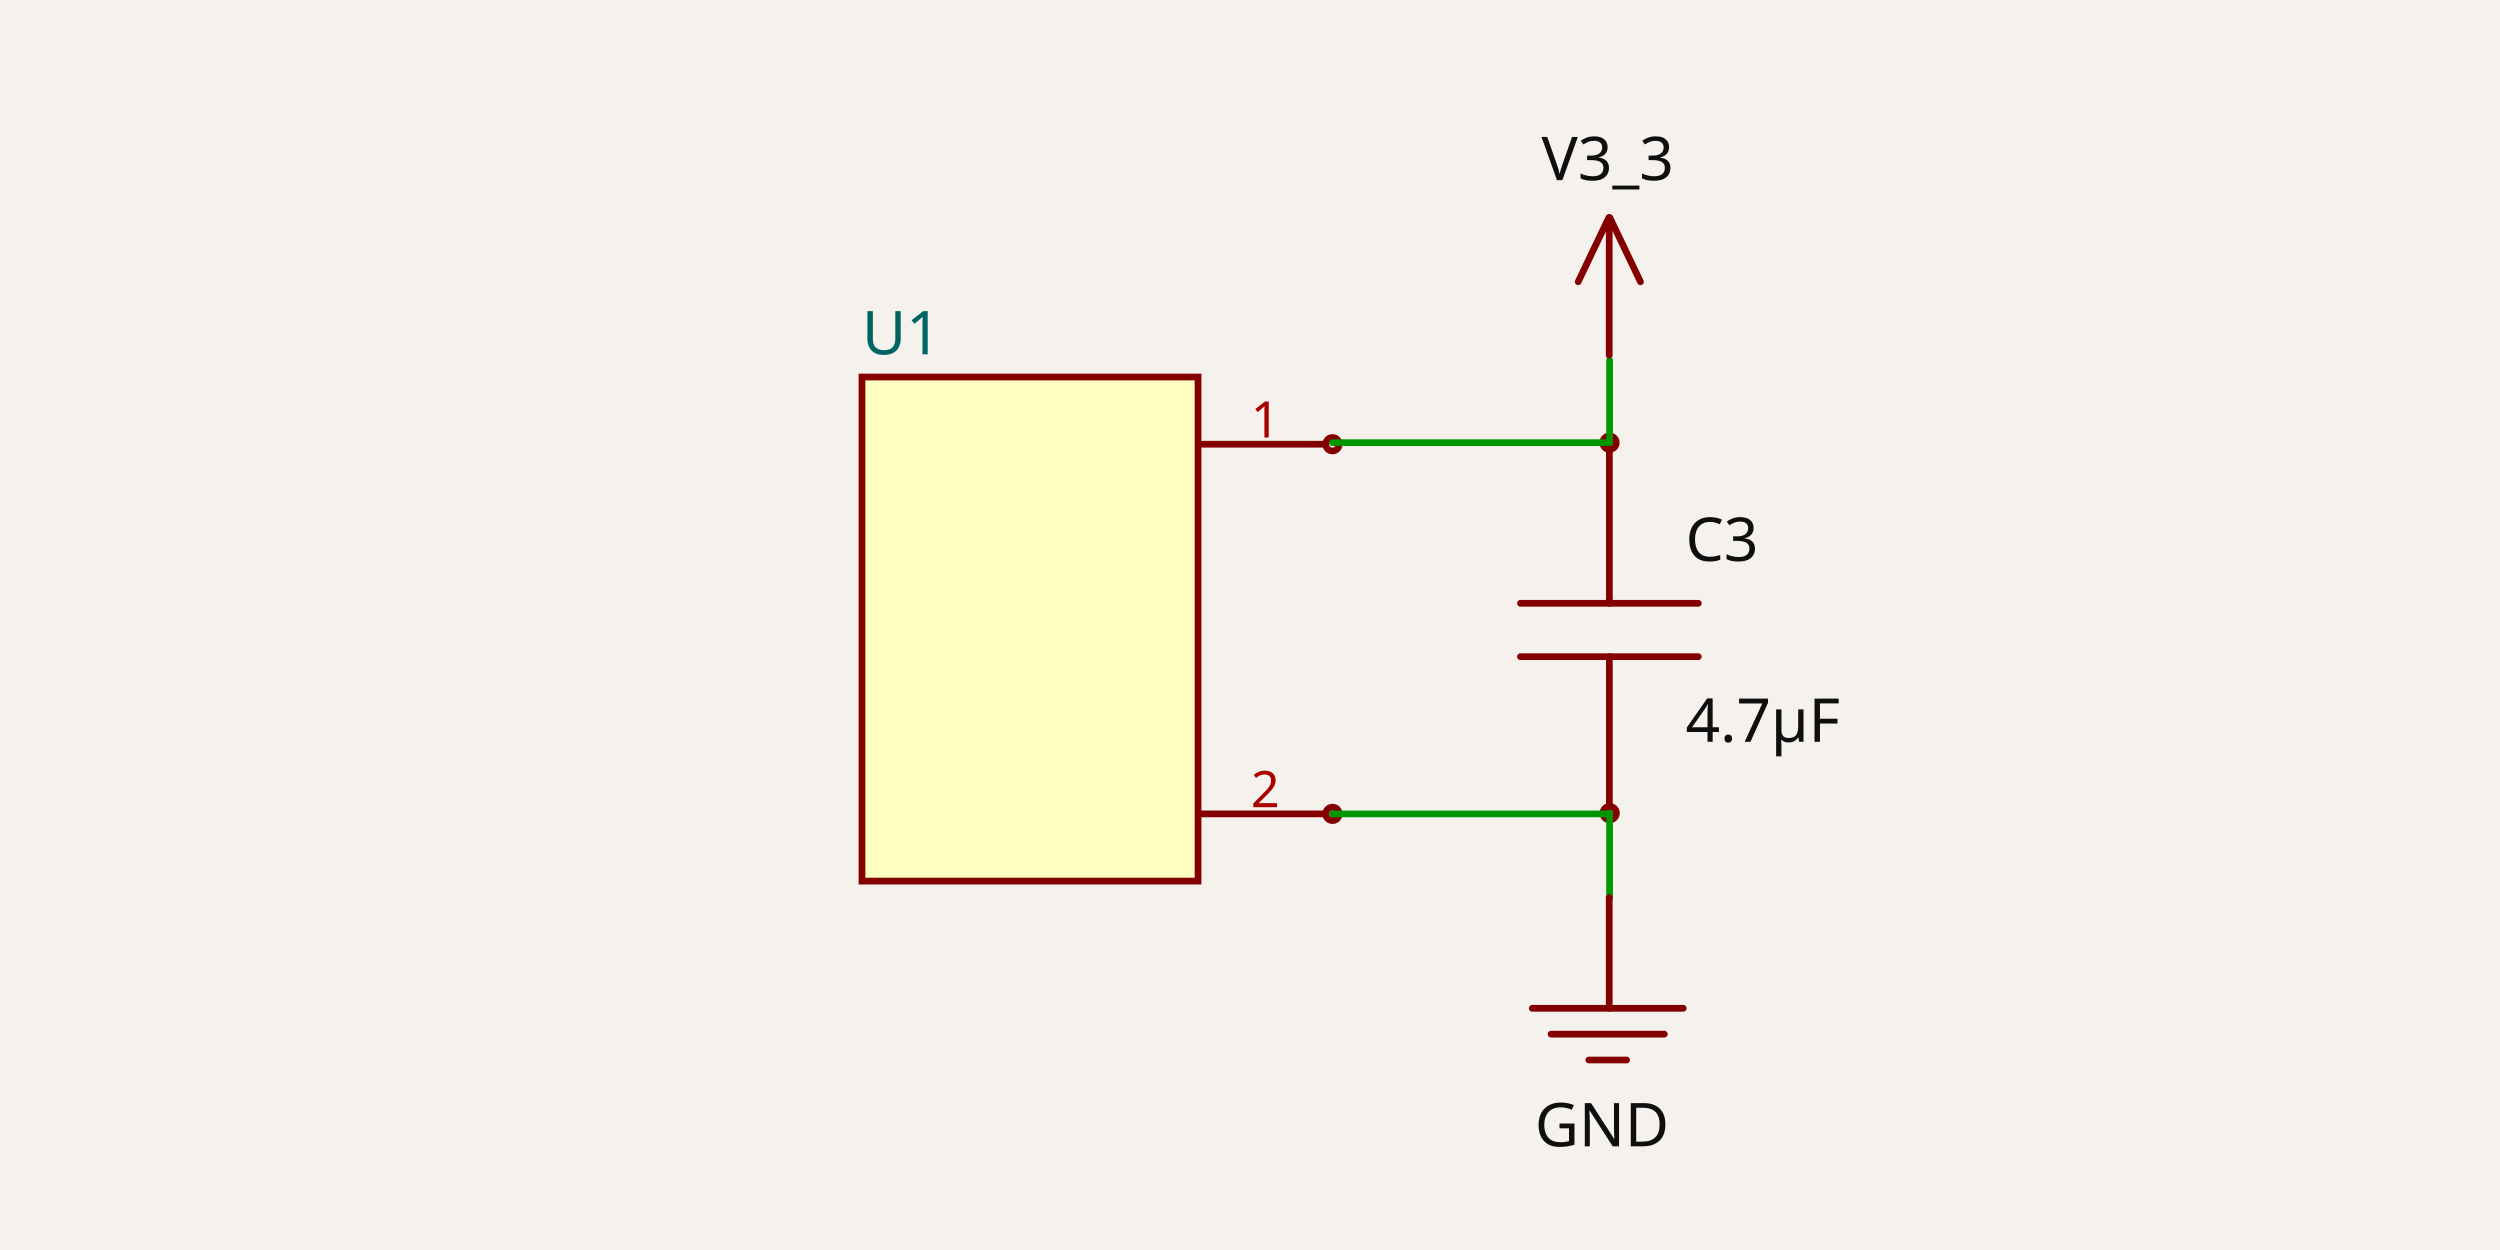
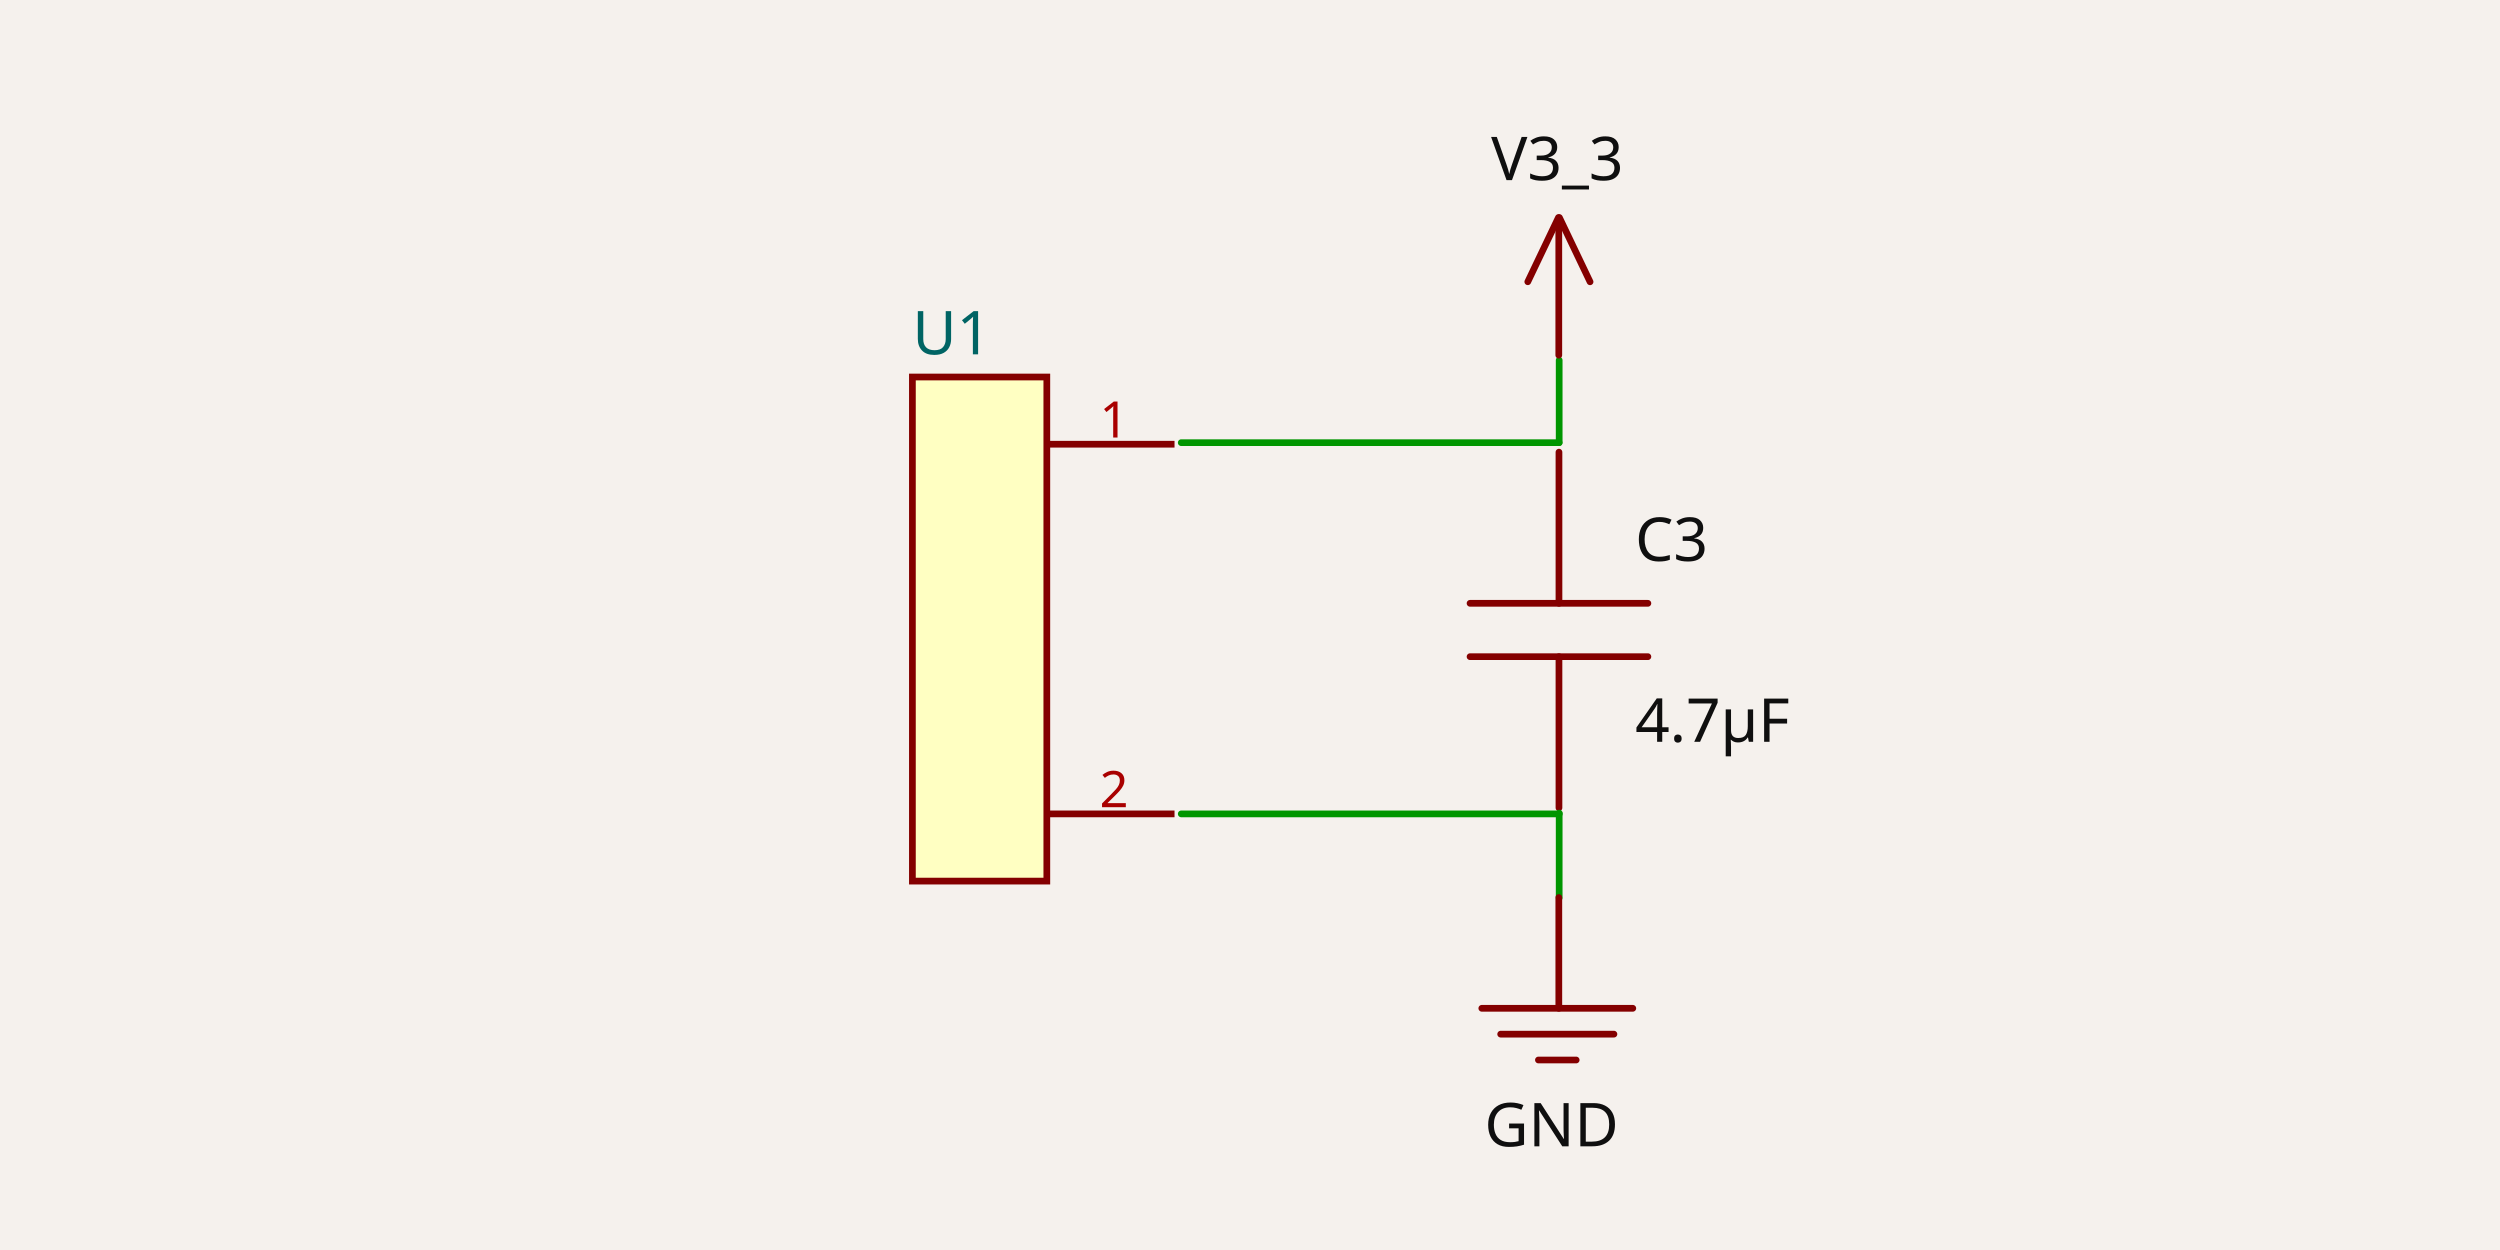
- <svg xmlns="http://www.w3.org/2000/svg" width="1200" height="600" style="background-color: rgb(245, 241, 237)" data-real-to-screen-transform="matrix(161.3076674911,0,0,-161.3076674911,494.4087550295,301.9464458544)">
+ <svg xmlns="http://www.w3.org/2000/svg" width="1200" height="600" style="background-color: rgb(245, 241, 237)" data-real-to-screen-transform="matrix(161.3076674911,0,0,-161.3076674911,470.2126049058,301.9464458544)" data-software-used-string="@tscircuit/core@0.0.532">
  <style>
              .boundary { fill: rgb(245, 241, 237); }
              .schematic-boundary { fill: none; stroke: #fff; }
              .component { fill: none; stroke: rgb(132, 0, 0); }
              .chip { fill: rgb(255, 255, 194); stroke: rgb(132, 0, 0); }
              .component-pin { fill: none; stroke: rgb(132, 0, 0); }
              .trace:hover {
                filter: invert(1);
              }
              .trace:hover .trace-crossing-outline {
                opacity: 0;
              }
              .trace:hover .trace-junction {
                filter: invert(1);
              }
              .text { font-family: sans-serif; fill: rgb(0, 150, 0); }
              .pin-number { fill: rgb(169, 0, 0); }
              .port-label { fill: rgb(0, 100, 100); }
              .component-name { fill: rgb(0, 100, 100); }
            </style>
  <rect class="boundary" x="0" y="0" width="1200" height="600" />
  <g data-circuit-json-type="schematic_component" data-schematic-component-id="schematic_component_0">
-     <rect class="component chip" x="413.755" y="180.966" width="161.308" height="241.962" stroke-width="3.226px" fill="rgb(255, 255, 194)" stroke="rgb(132, 0, 0)" />
-     <rect class="component-overlay" x="413.755" y="180.966" width="161.308" height="241.962" fill="transparent" />
-     <text x="413.755" y="443.897" fill="#006464" text-anchor="start" dominant-baseline="middle" font-family="sans-serif" font-size="29.035px" transform="rotate(0, 413.7549, 443.8972)" />
-     <text x="413.755" y="159.996" fill="#006464" text-anchor="start" dominant-baseline="middle" font-family="sans-serif" font-size="29.035px" transform="rotate(0, 413.7549, 159.9957)">U1</text>
-     <line class="component-pin" x1="636.36" y1="213.227" x2="575.063" y2="213.227" stroke-width="3.226px" />
-     <circle class="component-pin" cx="639.586" cy="213.227" r="3.226" stroke-width="3.226px" />
-     <text class="pin-number" x="607.324" y="210.001" style="font-family: sans-serif;" fill="rgb(169, 0, 0)" text-anchor="middle" dominant-baseline="auto" font-size="24.196px" transform="">1</text>
-     <line class="component-pin" x1="636.36" y1="390.666" x2="575.063" y2="390.666" stroke-width="3.226px" />
-     <circle class="component-pin" cx="639.586" cy="390.666" r="3.226" stroke-width="3.226px" />
-     <text class="pin-number" x="607.324" y="387.44" style="font-family: sans-serif;" fill="rgb(169, 0, 0)" text-anchor="middle" dominant-baseline="auto" font-size="24.196px" transform="">2</text>
+     <rect class="component chip" x="437.951" y="180.966" width="64.523" height="241.962" stroke-width="3.226px" fill="rgb(255, 255, 194)" stroke="rgb(132, 0, 0)" />
+     <rect class="component-overlay" x="437.951" y="180.966" width="64.523" height="241.962" fill="transparent" />
+     <text x="437.951" y="443.897" fill="#006464" text-anchor="start" dominant-baseline="middle" font-family="sans-serif" font-size="29.035px" transform="rotate(0, 437.9511, 443.8972)" />
+     <text x="437.951" y="159.996" fill="#006464" text-anchor="start" dominant-baseline="middle" font-family="sans-serif" font-size="29.035px" transform="rotate(0, 437.9511, 159.9957)">U1</text>
+     <line class="component-pin" x1="563.771" y1="213.227" x2="502.474" y2="213.227" stroke-width="3.226px" />
+     <text class="pin-number" x="534.736" y="210.001" style="font-family: sans-serif;" fill="rgb(169, 0, 0)" text-anchor="middle" dominant-baseline="auto" font-size="24.196px" transform="">1</text>
+     <line class="component-pin" x1="563.771" y1="390.666" x2="502.474" y2="390.666" stroke-width="3.226px" />
+     <text class="pin-number" x="534.736" y="387.44" style="font-family: sans-serif;" fill="rgb(169, 0, 0)" text-anchor="middle" dominant-baseline="auto" font-size="24.196px" transform="">2</text>
  </g>
  <g data-circuit-json-type="schematic_component" data-schematic-component-id="schematic_component_1">
-     <rect class="component-overlay" x="729.82" y="217.037" width="85.359" height="170.717" fill="transparent" />
-     <path d="M 772.5 217.037 L 772.5 289.592" stroke="rgb(132, 0, 0)" fill="none" stroke-width="3.226px" stroke-linecap="round" />
-     <path d="M 772.5 315.2 L 772.5 387.754" stroke="rgb(132, 0, 0)" fill="none" stroke-width="3.226px" stroke-linecap="round" />
-     <path d="M 729.82 289.592 L 815.179 289.592" stroke="rgb(132, 0, 0)" fill="none" stroke-width="3.226px" stroke-linecap="round" />
-     <path d="M 729.82 315.2 L 815.179 315.2" stroke="rgb(132, 0, 0)" fill="none" stroke-width="3.226px" stroke-linecap="round" />
-     <text x="809.074" y="269.235" fill="rgb(15, 15, 15)" font-family="sans-serif" text-anchor="start" dominant-baseline="auto" font-size="29.035px">C3</text>
-     <text x="809.074" y="333.547" fill="rgb(15, 15, 15)" font-family="sans-serif" text-anchor="start" dominant-baseline="hanging" font-size="29.035px">4.7µF</text>
-     <circle cx="772.645" cy="390.305" r="3.226px" stroke-width="3.226px" fill="none" stroke="rgb(132, 0, 0)" />
-     <circle cx="772.557" cy="212.477" r="3.226px" stroke-width="3.226px" fill="none" stroke="rgb(132, 0, 0)" />
+     <rect class="component-overlay" x="705.624" y="217.037" width="85.359" height="170.717" fill="transparent" />
+     <path d="M 748.303 217.037 L 748.303 289.592" stroke="rgb(132, 0, 0)" fill="none" stroke-width="3.226px" stroke-linecap="round" />
+     <path d="M 748.303 315.2 L 748.303 387.754" stroke="rgb(132, 0, 0)" fill="none" stroke-width="3.226px" stroke-linecap="round" />
+     <path d="M 705.624 289.592 L 790.983 289.592" stroke="rgb(132, 0, 0)" fill="none" stroke-width="3.226px" stroke-linecap="round" />
+     <path d="M 705.624 315.2 L 790.983 315.2" stroke="rgb(132, 0, 0)" fill="none" stroke-width="3.226px" stroke-linecap="round" />
+     <text x="784.878" y="269.235" fill="rgb(15, 15, 15)" font-family="sans-serif" text-anchor="start" dominant-baseline="auto" font-size="29.035px">C3</text>
+     <text x="784.878" y="333.547" fill="rgb(15, 15, 15)" font-family="sans-serif" text-anchor="start" dominant-baseline="hanging" font-size="29.035px">4.7µF</text>
  </g>
  <g class="trace" data-circuit-json-type="schematic_trace" data-schematic-trace-id="schematic_trace_0">
-     <path d="M 639.586 390.666 L 772.645 390.666" class="trace-invisible-hover-outline" stroke="rgb(0, 150, 0)" fill="none" stroke-width="25.809px" stroke-linecap="round" opacity="0" stroke-linejoin="round" />
-     <path d="M 639.586 390.666 L 772.645 390.666" stroke="rgb(0, 150, 0)" fill="none" stroke-width="3.226px" stroke-linecap="round" stroke-linejoin="round" />
+     <path d="M 566.997 390.666 L 748.449 390.666" class="trace-invisible-hover-outline" stroke="rgb(0, 150, 0)" fill="none" stroke-width="25.809px" stroke-linecap="round" opacity="0" stroke-linejoin="round" />
+     <path d="M 566.997 390.666 L 748.449 390.666" stroke="rgb(0, 150, 0)" fill="none" stroke-width="3.226px" stroke-linecap="round" stroke-linejoin="round" />
  </g>
  <g class="trace" data-circuit-json-type="schematic_trace" data-schematic-trace-id="schematic_trace_1">
-     <path d="M 772.557 212.477 L 639.586 212.477" class="trace-invisible-hover-outline" stroke="rgb(0, 150, 0)" fill="none" stroke-width="25.809px" stroke-linecap="round" opacity="0" stroke-linejoin="round" />
-     <path d="M 772.557 212.477 L 639.586 212.477" stroke="rgb(0, 150, 0)" fill="none" stroke-width="3.226px" stroke-linecap="round" stroke-linejoin="round" />
+     <path d="M 748.361 212.477 L 566.997 212.477" class="trace-invisible-hover-outline" stroke="rgb(0, 150, 0)" fill="none" stroke-width="25.809px" stroke-linecap="round" opacity="0" stroke-linejoin="round" />
+     <path d="M 748.361 212.477 L 566.997 212.477" stroke="rgb(0, 150, 0)" fill="none" stroke-width="3.226px" stroke-linecap="round" stroke-linejoin="round" />
  </g>
  <g class="trace" data-circuit-json-type="schematic_trace" data-schematic-trace-id="schematic_trace_2">
-     <path d="M 772.557 212.477 L 772.601 212.477 L 772.601 172.9" class="trace-invisible-hover-outline" stroke="rgb(0, 150, 0)" fill="none" stroke-width="25.809px" stroke-linecap="round" opacity="0" stroke-linejoin="round" />
-     <path d="M 772.557 212.477 L 772.601 212.477 L 772.601 172.9" stroke="rgb(0, 150, 0)" fill="none" stroke-width="3.226px" stroke-linecap="round" stroke-linejoin="round" />
+     <path d="M 748.361 212.477 L 748.405 212.477 L 748.405 172.9" class="trace-invisible-hover-outline" stroke="rgb(0, 150, 0)" fill="none" stroke-width="25.809px" stroke-linecap="round" opacity="0" stroke-linejoin="round" />
+     <path d="M 748.361 212.477 L 748.405 212.477 L 748.405 172.9" stroke="rgb(0, 150, 0)" fill="none" stroke-width="3.226px" stroke-linecap="round" stroke-linejoin="round" />
  </g>
  <g class="trace" data-circuit-json-type="schematic_trace" data-schematic-trace-id="schematic_trace_3">
-     <path d="M 772.645 390.305 L 772.601 390.305 L 772.601 430.993" class="trace-invisible-hover-outline" stroke="rgb(0, 150, 0)" fill="none" stroke-width="25.809px" stroke-linecap="round" opacity="0" stroke-linejoin="round" />
-     <path d="M 772.645 390.305 L 772.601 390.305 L 772.601 430.993" stroke="rgb(0, 150, 0)" fill="none" stroke-width="3.226px" stroke-linecap="round" stroke-linejoin="round" />
+     <path d="M 748.449 390.305 L 748.405 390.305 L 748.405 430.993" class="trace-invisible-hover-outline" stroke="rgb(0, 150, 0)" fill="none" stroke-width="25.809px" stroke-linecap="round" opacity="0" stroke-linejoin="round" />
+     <path d="M 748.449 390.305 L 748.405 390.305 L 748.405 430.993" stroke="rgb(0, 150, 0)" fill="none" stroke-width="3.226px" stroke-linecap="round" stroke-linejoin="round" />
  </g>
-   <rect class="component-overlay" x="757.537" y="104.424" width="29.887" height="66.065" fill="transparent" />
-   <path d="M 772.245 104.424 L 757.537 135.245" stroke="rgb(132, 0, 0)" fill="none" stroke-width="3.226px" stroke-linecap="round" />
-   <path d="M 772.717 104.44 L 787.424 135.261" stroke="rgb(132, 0, 0)" fill="none" stroke-width="3.226px" stroke-linecap="round" />
-   <path d="M 772.415 105.237 L 772.415 170.489" stroke="rgb(132, 0, 0)" fill="none" stroke-width="3.226px" stroke-linecap="round" />
-   <text x="771.693" y="94.971" fill="rgb(15, 15, 15)" font-family="sans-serif" text-anchor="middle" dominant-baseline="ideographic" font-size="29.035px">V3_3</text>
-   <rect class="component-overlay" x="735.462" y="430.818" width="72.479" height="77.981" fill="transparent" />
-   <path d="M 772.426 430.818 L 772.426 483.99" stroke="rgb(132, 0, 0)" fill="none" stroke-width="3.226px" stroke-linecap="round" />
-   <path d="M 735.462 483.985 L 807.941 483.985" stroke="rgb(132, 0, 0)" fill="none" stroke-width="3.226px" stroke-linecap="round" />
-   <path d="M 744.522 496.392 L 798.881 496.392" stroke="rgb(132, 0, 0)" fill="none" stroke-width="3.226px" stroke-linecap="round" />
-   <path d="M 762.641 508.799 L 780.761 508.799" stroke="rgb(132, 0, 0)" fill="none" stroke-width="3.226px" stroke-linecap="round" />
-   <text x="768.952" y="527.693" fill="rgb(15, 15, 15)" font-family="sans-serif" text-anchor="middle" dominant-baseline="hanging" font-size="29.035px">GND</text>
+   <rect class="component-overlay" x="733.341" y="104.424" width="29.887" height="66.065" fill="transparent" />
+   <path d="M 748.049 104.424 L 733.341 135.245" stroke="rgb(132, 0, 0)" fill="none" stroke-width="3.226px" stroke-linecap="round" />
+   <path d="M 748.521 104.44 L 763.228 135.261" stroke="rgb(132, 0, 0)" fill="none" stroke-width="3.226px" stroke-linecap="round" />
+   <path d="M 748.219 105.237 L 748.219 170.489" stroke="rgb(132, 0, 0)" fill="none" stroke-width="3.226px" stroke-linecap="round" />
+   <text x="747.497" y="94.971" fill="rgb(15, 15, 15)" font-family="sans-serif" text-anchor="middle" dominant-baseline="ideographic" font-size="29.035px">V3_3</text>
+   <rect class="component-overlay" x="711.266" y="430.818" width="72.479" height="77.981" fill="transparent" />
+   <path d="M 748.23 430.818 L 748.23 483.99" stroke="rgb(132, 0, 0)" fill="none" stroke-width="3.226px" stroke-linecap="round" />
+   <path d="M 711.266 483.985 L 783.744 483.985" stroke="rgb(132, 0, 0)" fill="none" stroke-width="3.226px" stroke-linecap="round" />
+   <path d="M 720.325 496.392 L 774.685 496.392" stroke="rgb(132, 0, 0)" fill="none" stroke-width="3.226px" stroke-linecap="round" />
+   <path d="M 738.445 508.799 L 756.565 508.799" stroke="rgb(132, 0, 0)" fill="none" stroke-width="3.226px" stroke-linecap="round" />
+   <text x="744.756" y="527.693" fill="rgb(15, 15, 15)" font-family="sans-serif" text-anchor="middle" dominant-baseline="hanging" font-size="29.035px">GND</text>
</svg>
